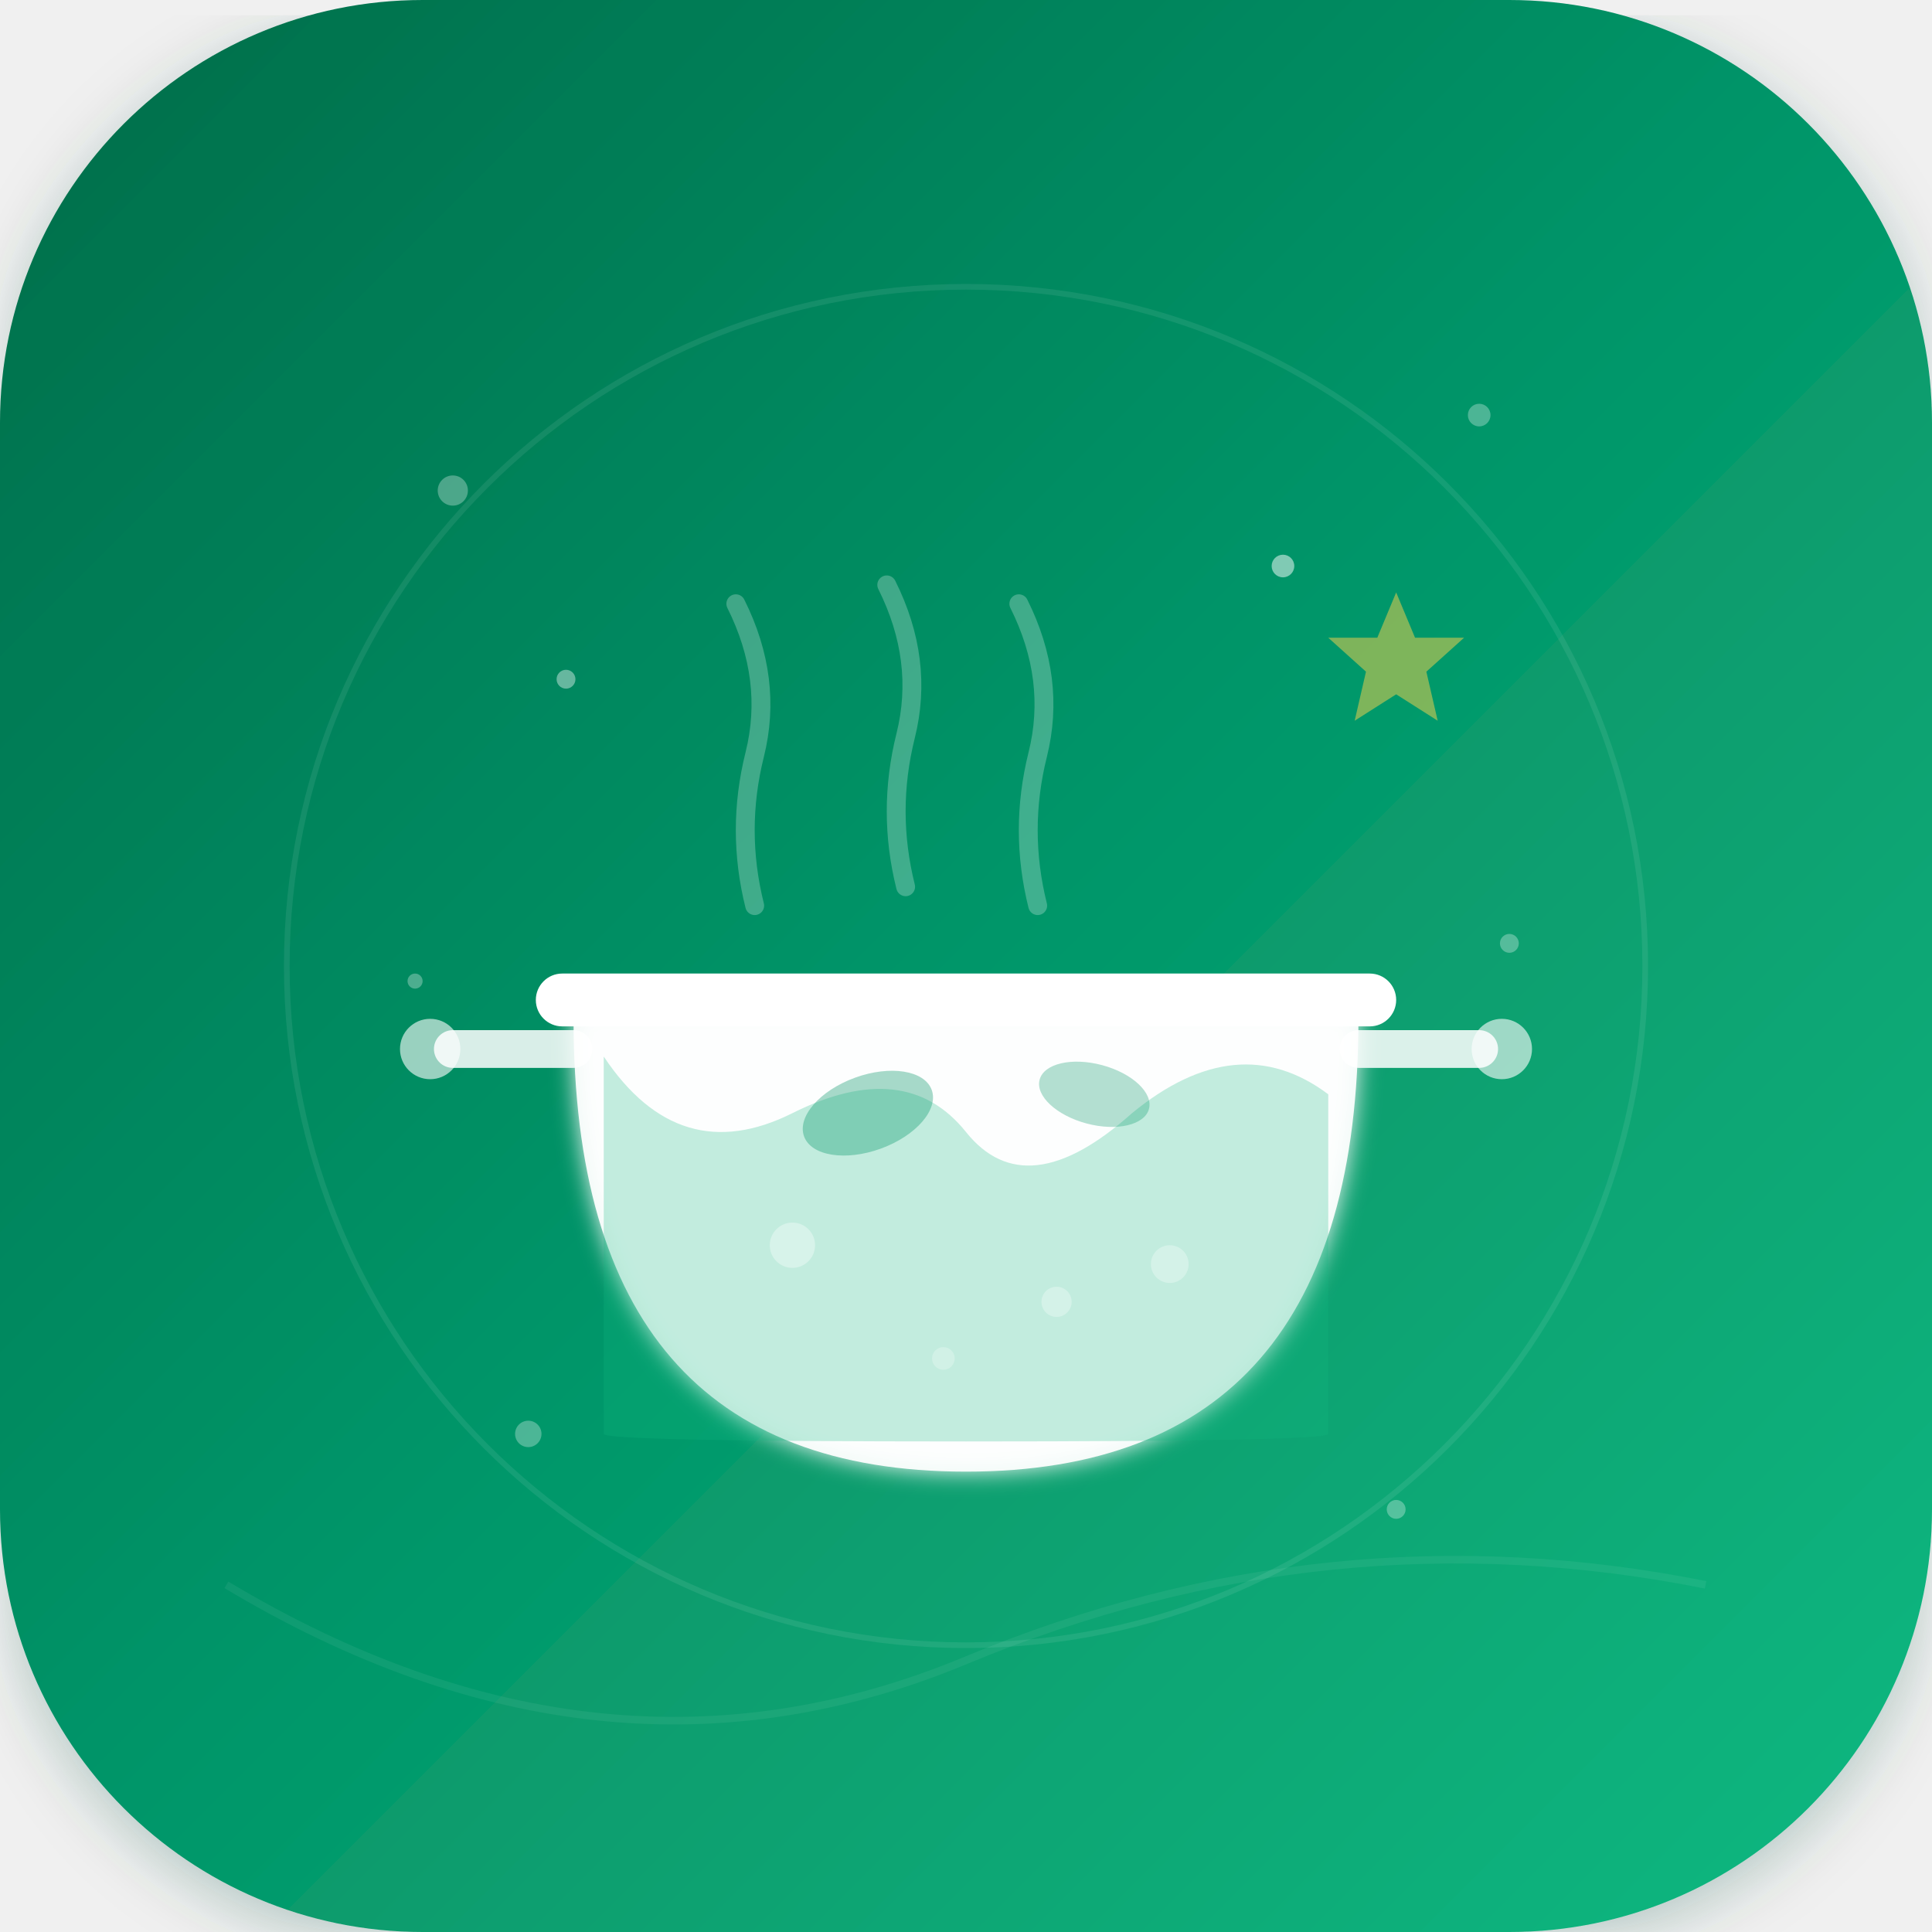
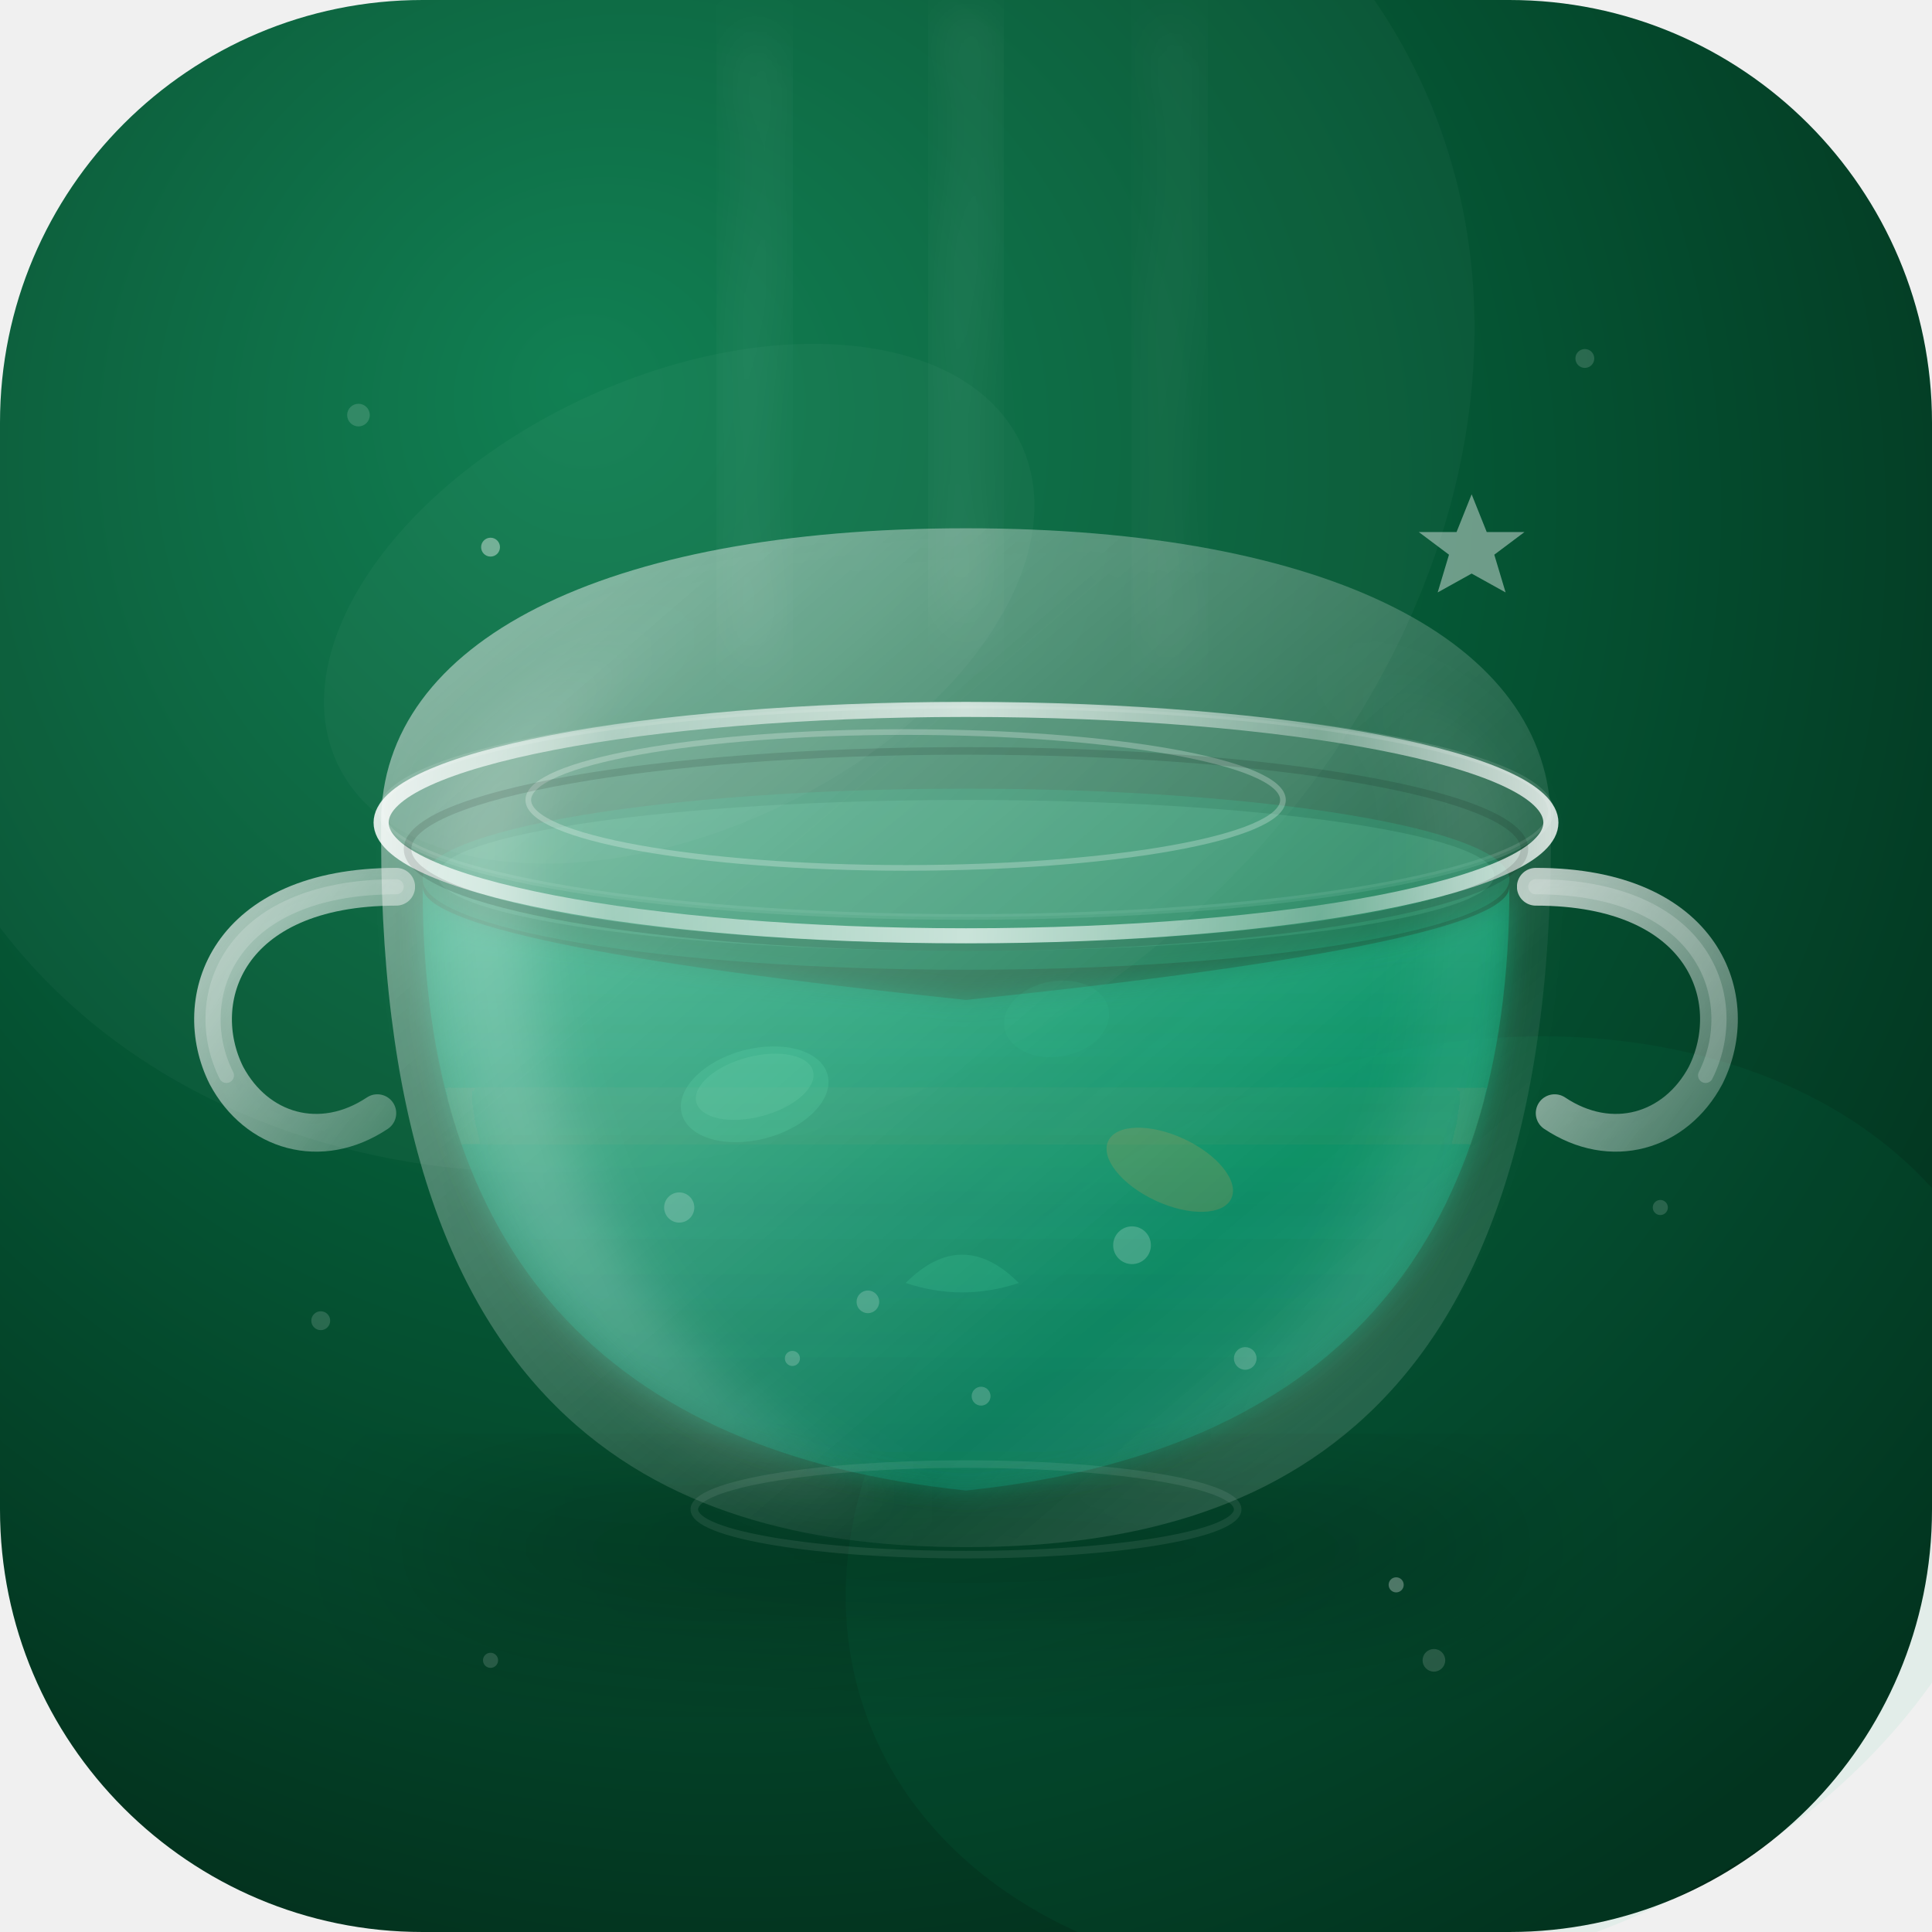
<svg xmlns="http://www.w3.org/2000/svg" viewBox="0 0 512 512" width="512" height="512">
  <defs>
-     <linearGradient id="bgGrad" x1="0%" y1="0%" x2="100%" y2="100%">
-       <stop offset="0%" stop-color="#006c49" />
-       <stop offset="50%" stop-color="#059669" />
-       <stop offset="100%" stop-color="#10b981" />
+     <radialGradient id="bgGrad" cx="40%" cy="30%" r="80%" fx="30%" fy="20%">
+       <stop offset="0%" stop-color="#0a7c4e" />
+       <stop offset="40%" stop-color="#065f3a" />
+       <stop offset="100%" stop-color="#022c1a" />
+     </radialGradient>
+     <linearGradient id="glassBody" x1="0%" y1="0%" x2="100%" y2="100%">
+       <stop offset="0%" stop-color="rgba(255,255,255,0.55)" />
+       <stop offset="30%" stop-color="rgba(255,255,255,0.30)" />
+       <stop offset="70%" stop-color="rgba(255,255,255,0.05)" />
+       <stop offset="100%" stop-color="rgba(255,255,255,0.20)" />
    </linearGradient>
-     <linearGradient id="fireGrad" x1="50%" y1="100%" x2="50%" y2="0%">
-       <stop offset="0%" stop-color="#ea580c" />
-       <stop offset="50%" stop-color="#f59e0b" />
-       <stop offset="100%" stop-color="#fef3c7" />
+     <linearGradient id="glassRim" x1="0%" y1="0%" x2="100%" y2="0%">
+       <stop offset="0%" stop-color="rgba(255,255,255,0.85)" />
+       <stop offset="20%" stop-color="rgba(255,255,255,0.40)" />
+       <stop offset="50%" stop-color="rgba(255,255,255,0.70)" />
+       <stop offset="80%" stop-color="rgba(255,255,255,0.30)" />
+       <stop offset="100%" stop-color="rgba(255,255,255,0.80)" />
    </linearGradient>
-     <linearGradient id="leafGrad" x1="0%" y1="100%" x2="100%" y2="0%">
-       <stop offset="0%" stop-color="#059669" />
-       <stop offset="100%" stop-color="#6ee7b7" />
+     <linearGradient id="liquidGrad" x1="0%" y1="0%" x2="0%" y2="100%">
+       <stop offset="0%" stop-color="rgba(16,185,129,0.40)" />
+       <stop offset="50%" stop-color="rgba(5,150,105,0.55)" />
+       <stop offset="100%" stop-color="rgba(4,120,87,0.65)" />
    </linearGradient>
-     <filter id="softShadow" x="-10%" y="-10%" width="130%" height="130%">
-       <feDropShadow dx="0" dy="4" stdDeviation="8" flood-color="#064e3b" flood-opacity="0.25" />
+     <linearGradient id="handleGrad" x1="0%" y1="0%" x2="100%" y2="100%">
+       <stop offset="0%" stop-color="rgba(255,255,255,0.70)" />
+       <stop offset="100%" stop-color="rgba(255,255,255,0.25)" />
+     </linearGradient>
+     <linearGradient id="steamGrad" x1="0%" y1="100%" x2="0%" y2="0%">
+       <stop offset="0%" stop-color="rgba(255,255,255,0.20)" />
+       <stop offset="100%" stop-color="rgba(255,255,255,0)" />
+     </linearGradient>
+     <radialGradient id="highlightGlow" cx="30%" cy="25%" r="50%">
+       <stop offset="0%" stop-color="rgba(255,255,255,0.40)" />
+       <stop offset="100%" stop-color="rgba(255,255,255,0)" />
+     </radialGradient>
+     <filter id="glassFilter" x="-20%" y="-20%" width="140%" height="150%">
+       <feGaussianBlur in="SourceGraphic" stdDeviation="0.5" result="blur" />
+       <feSpecularLighting in="blur" surfaceScale="4" specularConstant="0.6" specularExponent="20" result="spec">
+         <fePointLight x="150" y="150" z="300" />
+       </feSpecularLighting>
+       <feComposite in="spec" in2="SourceAlpha" operator="in" result="specMask" />
+       <feComposite in="SourceGraphic" in2="specMask" operator="arithmetic" k1="0" k2="1" k3="1" k4="0" />
    </filter>
-     <filter id="innerGlow" x="-20%" y="-20%" width="140%" height="140%">
+     <filter id="shadowFilter" x="-30%" y="-10%" width="160%" height="150%">
+       <feGaussianBlur stdDeviation="18" result="blur" />
+       <feColorMatrix in="blur" type="matrix" values="0 0 0 0 0   0 0 0 0 0   0 0 0 0 0  0 0 0 0.50 0" />
+     </filter>
+     <filter id="innerShadow" x="-10%" y="-10%" width="120%" height="120%">
+       <feGaussianBlur in="SourceAlpha" stdDeviation="4" result="blur" />
+       <feOffset dx="0" dy="3" result="offsetBlur" />
+       <feComposite in="SourceGraphic" in2="offsetBlur" operator="out" result="inverse" />
+       <feFlood flood-color="rgba(0,0,0,0.25)" flood-opacity="0.5" result="color" />
+       <feComposite in="color" in2="inverse" operator="in" result="shadow" />
+       <feComposite in="shadow" in2="SourceGraphic" operator="over" />
+     </filter>
+     <filter id="subsurfaceGlow" x="-20%" y="-20%" width="140%" height="140%">
      <feGaussianBlur stdDeviation="3" result="blur" />
-       <feComposite in="SourceGraphic" in2="blur" operator="over" />
+       <feComposite in="blur" in2="SourceGraphic" operator="over" />
+     </filter>
+     <filter id="premiumGlow" x="-50%" y="-50%" width="200%" height="200%">
+       <feGaussianBlur stdDeviation="8" />
    </filter>
  </defs>
-   <rect width="512" height="512" rx="112" ry="112" fill="url(#bgGrad)" filter="url(#softShadow)" />
-   <circle cx="256" cy="256" r="180" fill="none" stroke="rgba(255,255,255,0.08)" stroke-width="1.5" />
-   <g opacity="0.3">
-     <circle cx="120" cy="130" r="4" fill="white" />
-     <circle cx="392" cy="110" r="3" fill="white" />
-     <circle cx="140" cy="380" r="3.5" fill="white" />
-     <circle cx="370" cy="400" r="2.5" fill="white" />
-     <circle cx="110" cy="260" r="2" fill="white" />
-     <circle cx="400" cy="250" r="2.5" fill="white" />
+   <rect width="512" height="512" rx="112" ry="112" fill="url(#bgGrad)" />
+   <ellipse cx="180" cy="120" rx="220" ry="180" fill="rgba(255,255,255,0.03)" transform="rotate(-30 180 120)" />
+   <ellipse cx="380" cy="400" rx="160" ry="120" fill="rgba(16,185,129,0.06)" transform="rotate(-20 380 400)" />
+   <g fill="rgba(255,255,255,0.15)">
+     <circle cx="95" cy="110" r="3" />
+     <circle cx="420" cy="95" r="2.5" />
+     <circle cx="440" cy="320" r="2" />
+     <circle cx="85" cy="350" r="2.5" />
+     <circle cx="380" cy="440" r="3" />
+     <circle cx="130" cy="440" r="2" />
  </g>
-   <path d="M 60 420 Q 160 480 256 440 Q 352 400 452 420" fill="none" stroke="rgba(255,255,255,0.06)" stroke-width="2" />
-   <path d="M 152 270     Q 152 390 256 390     Q 360 390 360 270     L 360 268     L 152 268     Z" fill="rgba(255,255,255,0.92)" filter="url(#innerGlow)" />
-   <rect x="142" y="258" width="228" height="14" rx="7" ry="7" fill="white" />
-   <path d="M 160 280     Q 180 310 210 295     Q 240 280 256 300     Q 272 320 300 295     Q 328 272 352 290     L 352 380     Q 352 382 256 382     Q 160 382 160 380     Z" fill="rgba(16,185,129,0.25)" />
-   <circle cx="210" cy="330" r="6" fill="rgba(255,255,255,0.35)" />
-   <circle cx="280" cy="345" r="4" fill="rgba(255,255,255,0.3)" />
-   <circle cx="250" cy="360" r="3" fill="rgba(255,255,255,0.25)" />
-   <circle cx="310" cy="335" r="5" fill="rgba(255,255,255,0.3)" />
-   <ellipse cx="230" cy="295" rx="18" ry="10" fill="rgba(5,150,105,0.35)" transform="rotate(-20 230 295)" />
-   <ellipse cx="290" cy="290" rx="15" ry="8" fill="rgba(5,150,105,0.3)" transform="rotate(15 290 290)" />
-   <path d="M 152 278 L 120 278" stroke="rgba(255,255,255,0.85)" stroke-width="10" stroke-linecap="round" />
-   <circle cx="114" cy="278" r="8" fill="rgba(255,255,255,0.6)" />
-   <path d="M 360 278 L 392 278" stroke="rgba(255,255,255,0.85)" stroke-width="10" stroke-linecap="round" />
-   <circle cx="398" cy="278" r="8" fill="rgba(255,255,255,0.6)" />
-   <g opacity="0.25">
-     <path d="M 200 240 Q 195 220 200 200 Q 205 180 195 160" fill="none" stroke="white" stroke-width="5" stroke-linecap="round">
-       <animate attributeName="d" values="M 200 240 Q 195 220 200 200 Q 205 180 195 160;M 200 240 Q 205 220 200 200 Q 195 180 205 160;M 200 240 Q 195 220 200 200 Q 205 180 195 160" dur="2.5s" repeatCount="indefinite" />
-       <animate attributeName="opacity" values="0.25;0.15;0.25" dur="2.5s" repeatCount="indefinite" />
+   <ellipse cx="256" cy="410" rx="150" ry="25" fill="rgba(0,0,0,0.35)" filter="url(#shadowFilter)" />
+   <ellipse cx="256" cy="408" rx="100" ry="12" fill="rgba(0,0,0,0.20)" filter="url(#shadowFilter)" />
+   <ellipse cx="256" cy="215" rx="155" ry="28" fill="rgba(255,255,255,0.08)" stroke="rgba(255,255,255,0.12)" stroke-width="1.5" />
+   <path d="M 112 235     Q 112 380 256 395     Q 400 380 400 235     Q 400 250 256 265     Q 112 250 112 235 Z" fill="url(#liquidGrad)" filter="url(#subsurfaceGlow)" />
+   <ellipse cx="256" cy="233" rx="144" ry="24" fill="rgba(16,185,129,0.25)" />
+   <ellipse cx="256" cy="232" rx="140" ry="20" fill="rgba(110,231,183,0.15)" />
+   <g opacity="0.6">
+     <ellipse cx="200" cy="290" rx="20" ry="12" fill="rgba(52,211,153,0.35)" transform="rotate(-15 200 290)" />
+     <ellipse cx="200" cy="288" rx="16" ry="8" fill="rgba(110,231,183,0.25)" transform="rotate(-15 200 288)" />
+     <ellipse cx="310" cy="310" rx="18" ry="9" fill="rgba(251,146,60,0.30)" transform="rotate(25 310 310)" />
+     <path d="M 240 340 Q 255 325 270 340 Q 255 345 240 340 Z" fill="rgba(52,211,153,0.30)" />
+     <ellipse cx="280" cy="270" rx="14" ry="10" fill="rgba(16,185,129,0.20)" transform="rotate(-10 280 270)" />
+   </g>
+   <g fill="rgba(255,255,255,0.20)">
+     <circle cx="180" cy="320" r="4" />
+     <circle cx="230" cy="345" r="3" />
+     <circle cx="300" cy="330" r="5" />
+     <circle cx="330" cy="360" r="3" />
+     <circle cx="260" cy="370" r="2.5" />
+     <circle cx="210" cy="360" r="2" />
+   </g>
+   <path d="M 101 222     C 101 380 180 410 256 410     C 332 410 411 380 411 222     L 411 218     C 411 170 352 140 256 140     C 160 140 101 170 101 218     Z" fill="url(#glassBody)" filter="url(#innerShadow)" />
+   <path d="M 116 230     C 116 340 180 390 240 400     C 190 380 140 330 140 230     C 140 190 165 170 200 160     C 150 175 116 195 116 230 Z" fill="rgba(255,255,255,0.18)" filter="url(#premiumGlow)" />
+   <path d="M 400 225     C 400 350 340 385 290 395     C 335 375 380 330 380 225     C 380 200 370 185 350 175     C 385 190 400 200 400 225 Z" fill="rgba(255,255,255,0.08)" filter="url(#premiumGlow)" />
+   <ellipse cx="256" cy="218" rx="155" ry="30" fill="none" stroke="url(#glassRim)" stroke-width="4" />
+   <ellipse cx="240" cy="212" rx="100" ry="18" fill="none" stroke="rgba(255,255,255,0.25)" stroke-width="1.5" />
+   <ellipse cx="256" cy="225" rx="148" ry="26" fill="none" stroke="rgba(0,0,0,0.12)" stroke-width="2" />
+   <g filter="url(#innerShadow)">
+     <path d="M 105 235 C 60 235 50 265 60 285 C 68 300 85 305 100 295" fill="none" stroke="url(#handleGrad)" stroke-width="10" stroke-linecap="round" />
+     <path d="M 105 235 C 60 235 50 265 60 285" fill="none" stroke="rgba(255,255,255,0.20)" stroke-width="4" stroke-linecap="round" />
+   </g>
+   <g filter="url(#innerShadow)">
+     <path d="M 407 235 C 452 235 462 265 452 285 C 444 300 427 305 412 295" fill="none" stroke="url(#handleGrad)" stroke-width="10" stroke-linecap="round" />
+     <path d="M 407 235 C 452 235 462 265 452 285" fill="none" stroke="rgba(255,255,255,0.20)" stroke-width="4" stroke-linecap="round" />
+   </g>
+   <ellipse cx="256" cy="400" rx="72" ry="12" fill="none" stroke="rgba(255,255,255,0.08)" stroke-width="2" />
+   <g>
+     <path d="M 200 170 Q 190 130 200 80 Q 210 40 200 15" fill="none" stroke="rgba(255,255,255,0.08)" stroke-width="12" stroke-linecap="round" filter="url(#premiumGlow)">
+       <animate attributeName="d" values="M 200 170 Q 190 130 200 80 Q 210 40 200 15;M 200 170 Q 215 130 200 80 Q 185 40 200 15;M 200 170 Q 190 130 200 80 Q 210 40 200 15" dur="3.5s" repeatCount="indefinite" />
+       <animate attributeName="opacity" values="0.08;0.15;0.08" dur="3.5s" repeatCount="indefinite" />
    </path>
-     <path d="M 240 235 Q 235 215 240 195 Q 245 175 235 155" fill="none" stroke="white" stroke-width="5" stroke-linecap="round">
-       <animate attributeName="d" values="M 240 235 Q 235 215 240 195 Q 245 175 235 155;M 240 235 Q 245 215 240 195 Q 235 175 245 155;M 240 235 Q 235 215 240 195 Q 245 175 235 155" dur="3s" repeatCount="indefinite" />
-       <animate attributeName="opacity" values="0.2;0.1;0.2" dur="3s" repeatCount="indefinite" />
+     <path d="M 256 160 Q 246 120 256 70 Q 266 30 256 5" fill="none" stroke="rgba(255,255,255,0.08)" stroke-width="14" stroke-linecap="round" filter="url(#premiumGlow)">
+       <animate attributeName="d" values="M 256 160 Q 246 120 256 70 Q 266 30 256 5;M 256 160 Q 266 120 256 70 Q 246 30 256 5;M 256 160 Q 246 120 256 70 Q 266 30 256 5" dur="3s" repeatCount="indefinite" />
+       <animate attributeName="opacity" values="0.08;0.18;0.08" dur="3s" repeatCount="indefinite" />
    </path>
-     <path d="M 275 240 Q 270 220 275 200 Q 280 180 270 160" fill="none" stroke="white" stroke-width="5" stroke-linecap="round">
-       <animate attributeName="d" values="M 275 240 Q 270 220 275 200 Q 280 180 270 160;M 275 240 Q 280 220 275 200 Q 270 180 280 160;M 275 240 Q 270 220 275 200 Q 280 180 270 160" dur="2.8s" repeatCount="indefinite" />
-       <animate attributeName="opacity" values="0.25;0.15;0.25" dur="2.8s" repeatCount="indefinite" />
+     <path d="M 310 170 Q 300 130 310 80 Q 320 40 310 10" fill="none" stroke="rgba(255,255,255,0.06)" stroke-width="10" stroke-linecap="round" filter="url(#premiumGlow)">
+       <animate attributeName="d" values="M 310 170 Q 300 130 310 80 Q 320 40 310 10;M 310 170 Q 320 130 310 80 Q 300 40 310 10;M 310 170 Q 300 130 310 80 Q 320 40 310 10" dur="4s" repeatCount="indefinite" />
+       <animate attributeName="opacity" values="0.06;0.12;0.06" dur="4s" repeatCount="indefinite" />
    </path>
  </g>
-   <g transform="translate(370, 175)">
-     <path d="M 0 -18 L 5 -6 L 18 -6 L 8 3 L 11 16 L 0 9 L -11 16 L -8 3 L -18 -6 L -5 -6 Z" fill="rgba(252,211,77,0.5)">
-       <animate attributeName="opacity" values="0.5;0.8;0.5" dur="2s" repeatCount="indefinite" />
+   <g transform="translate(390, 145)" opacity="0.6">
+     <path d="M 0 -14 L 4 -4 L 14 -4 L 6 2 L 9 12 L 0 7 L -9 12 L -6 2 L -14 -4 L -4 -4 Z" fill="rgba(255,255,255,0.7)">
+       <animate attributeName="opacity" values="0.4;0.8;0.4" dur="2.5s" repeatCount="indefinite" />
    </path>
  </g>
-   <circle cx="340" cy="150" r="3" fill="rgba(255,255,255,0.5)">
-     <animate attributeName="opacity" values="0.3;0.7;0.3" dur="1.5s" repeatCount="indefinite" />
+   <circle cx="130" cy="145" r="2.5" fill="rgba(255,255,255,0.4)">
+     <animate attributeName="opacity" values="0.3;0.7;0.3" dur="2s" repeatCount="indefinite" />
  </circle>
-   <circle cx="150" cy="180" r="2.5" fill="rgba(255,255,255,0.4)">
-     <animate attributeName="opacity" values="0.4;0.8;0.4" dur="2.2s" repeatCount="indefinite" />
+   <circle cx="370" cy="420" r="2" fill="rgba(255,255,255,0.3)">
+     <animate attributeName="opacity" values="0.2;0.6;0.2" dur="2.8s" repeatCount="indefinite" />
  </circle>
+   <ellipse cx="180" cy="160" rx="100" ry="60" fill="rgba(255,255,255,0.03)" transform="rotate(-25 180 160)" />
</svg>
